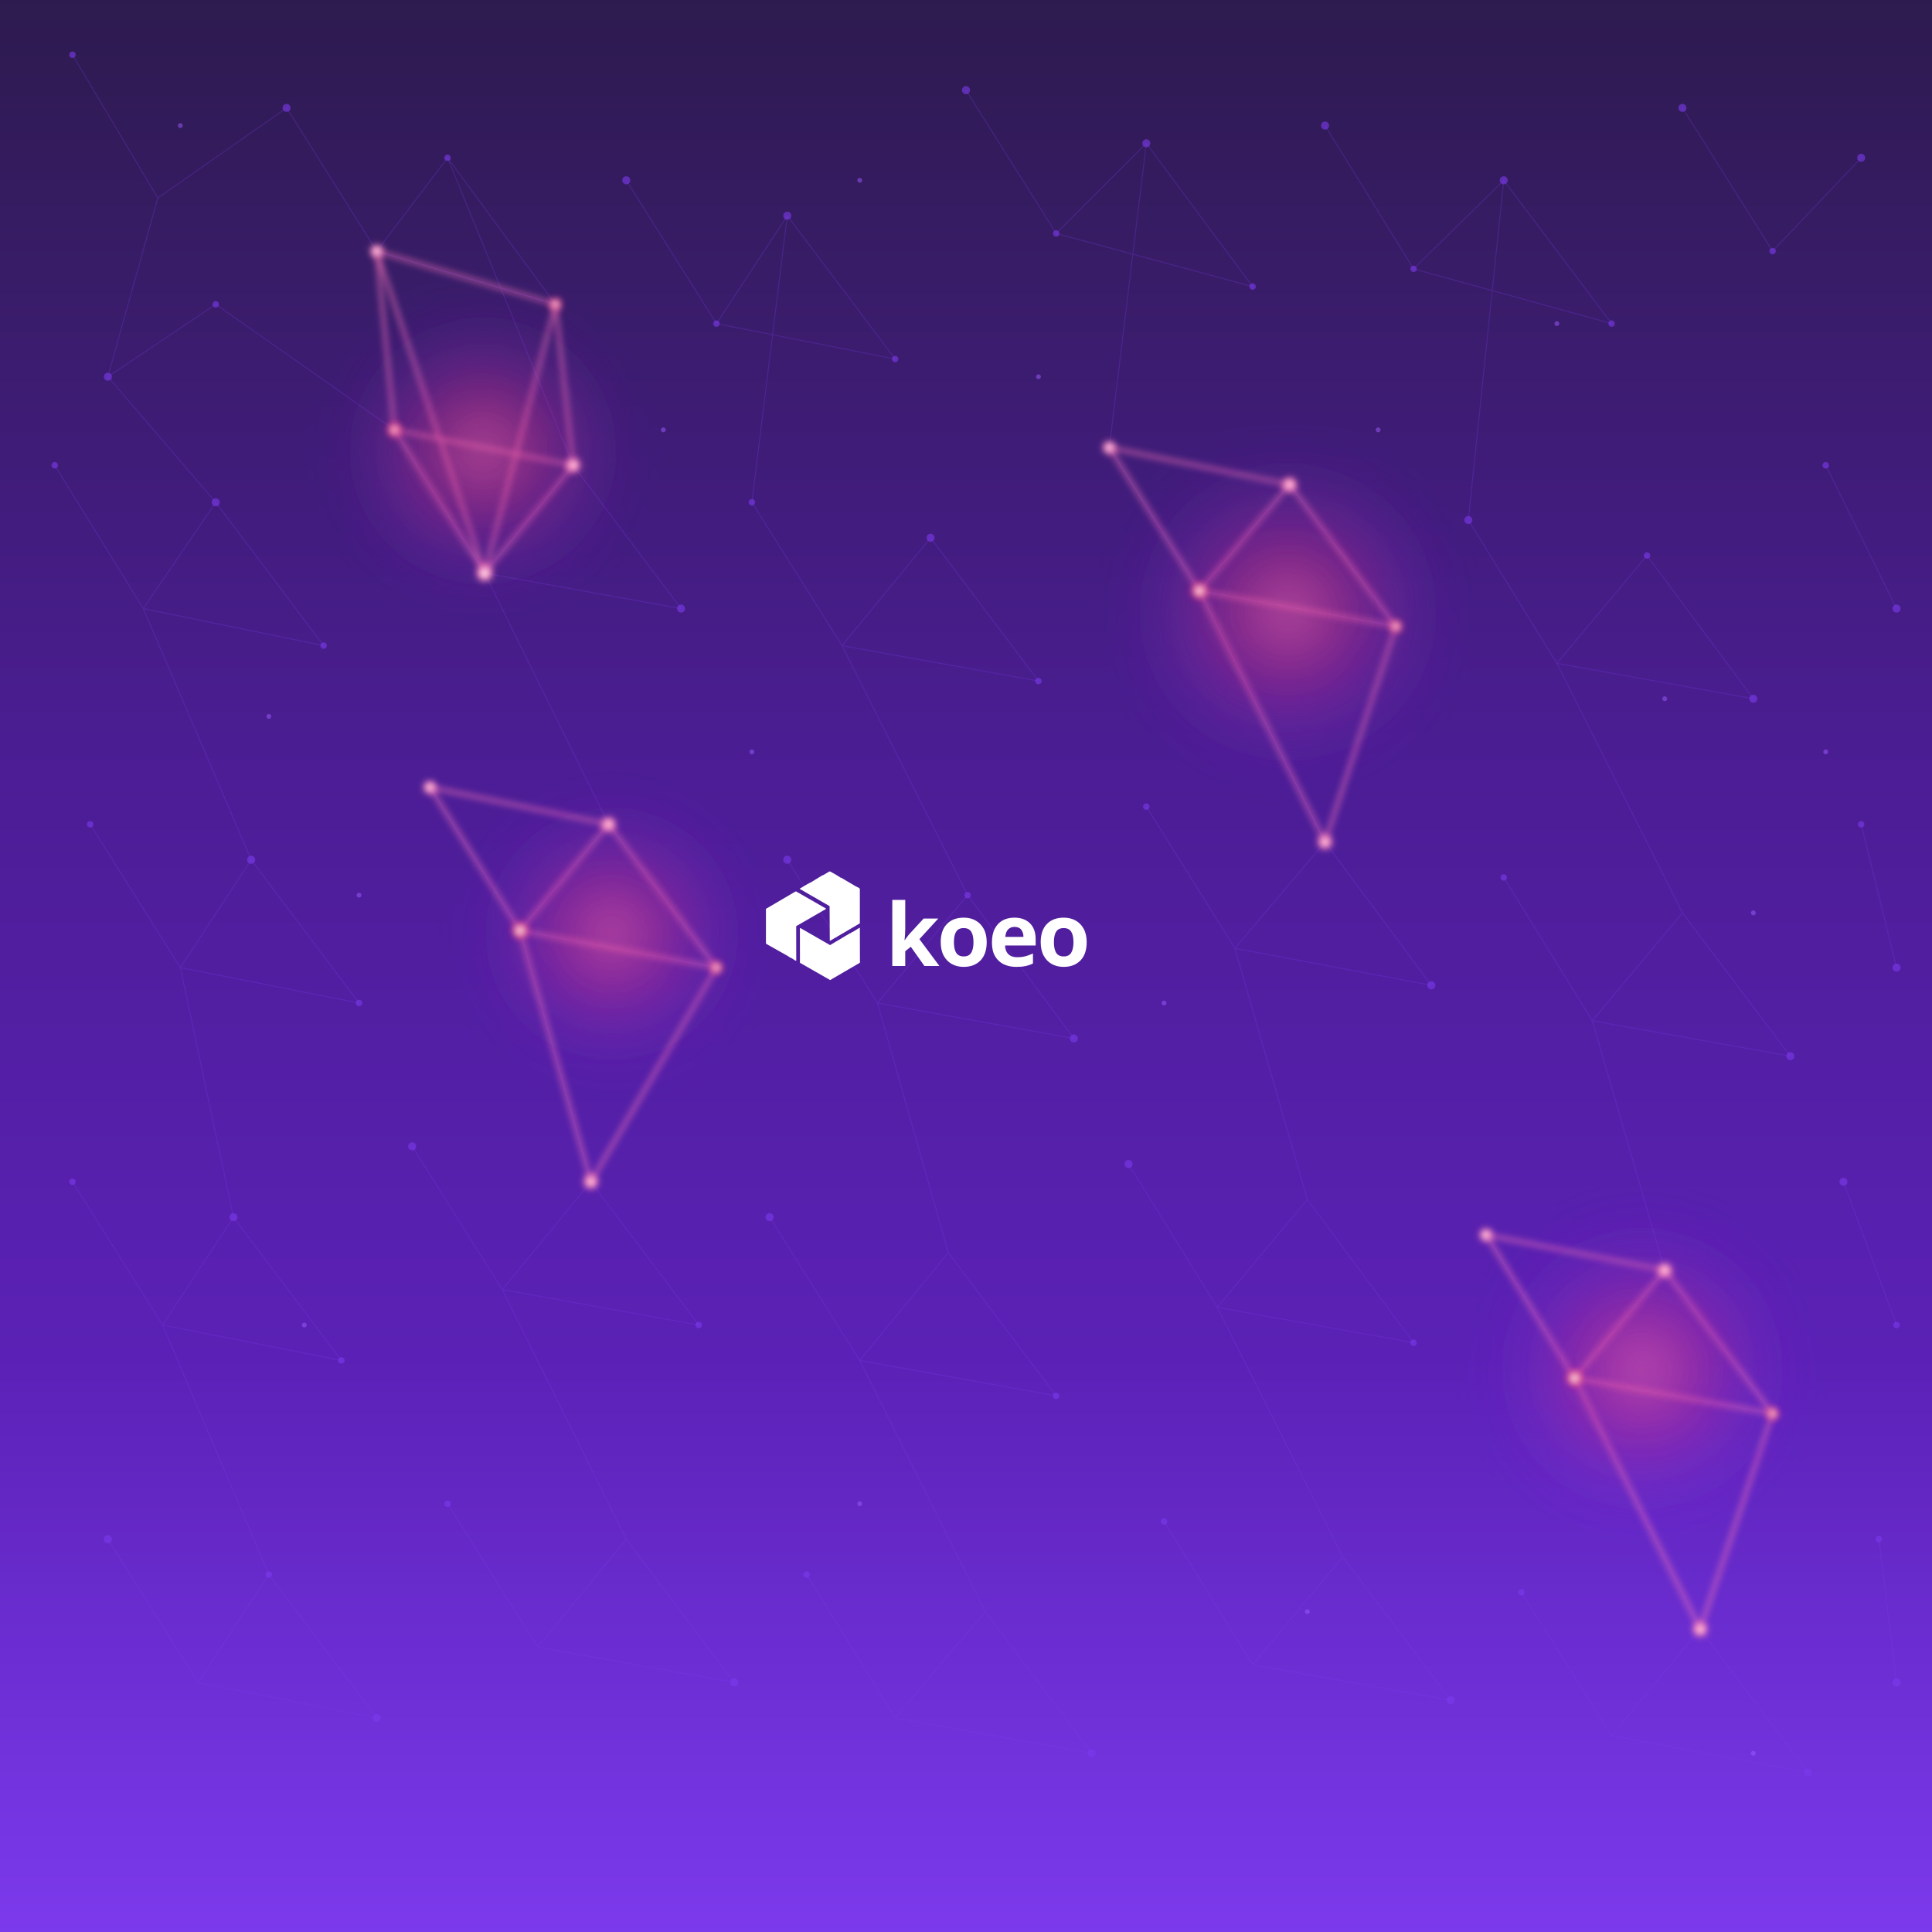
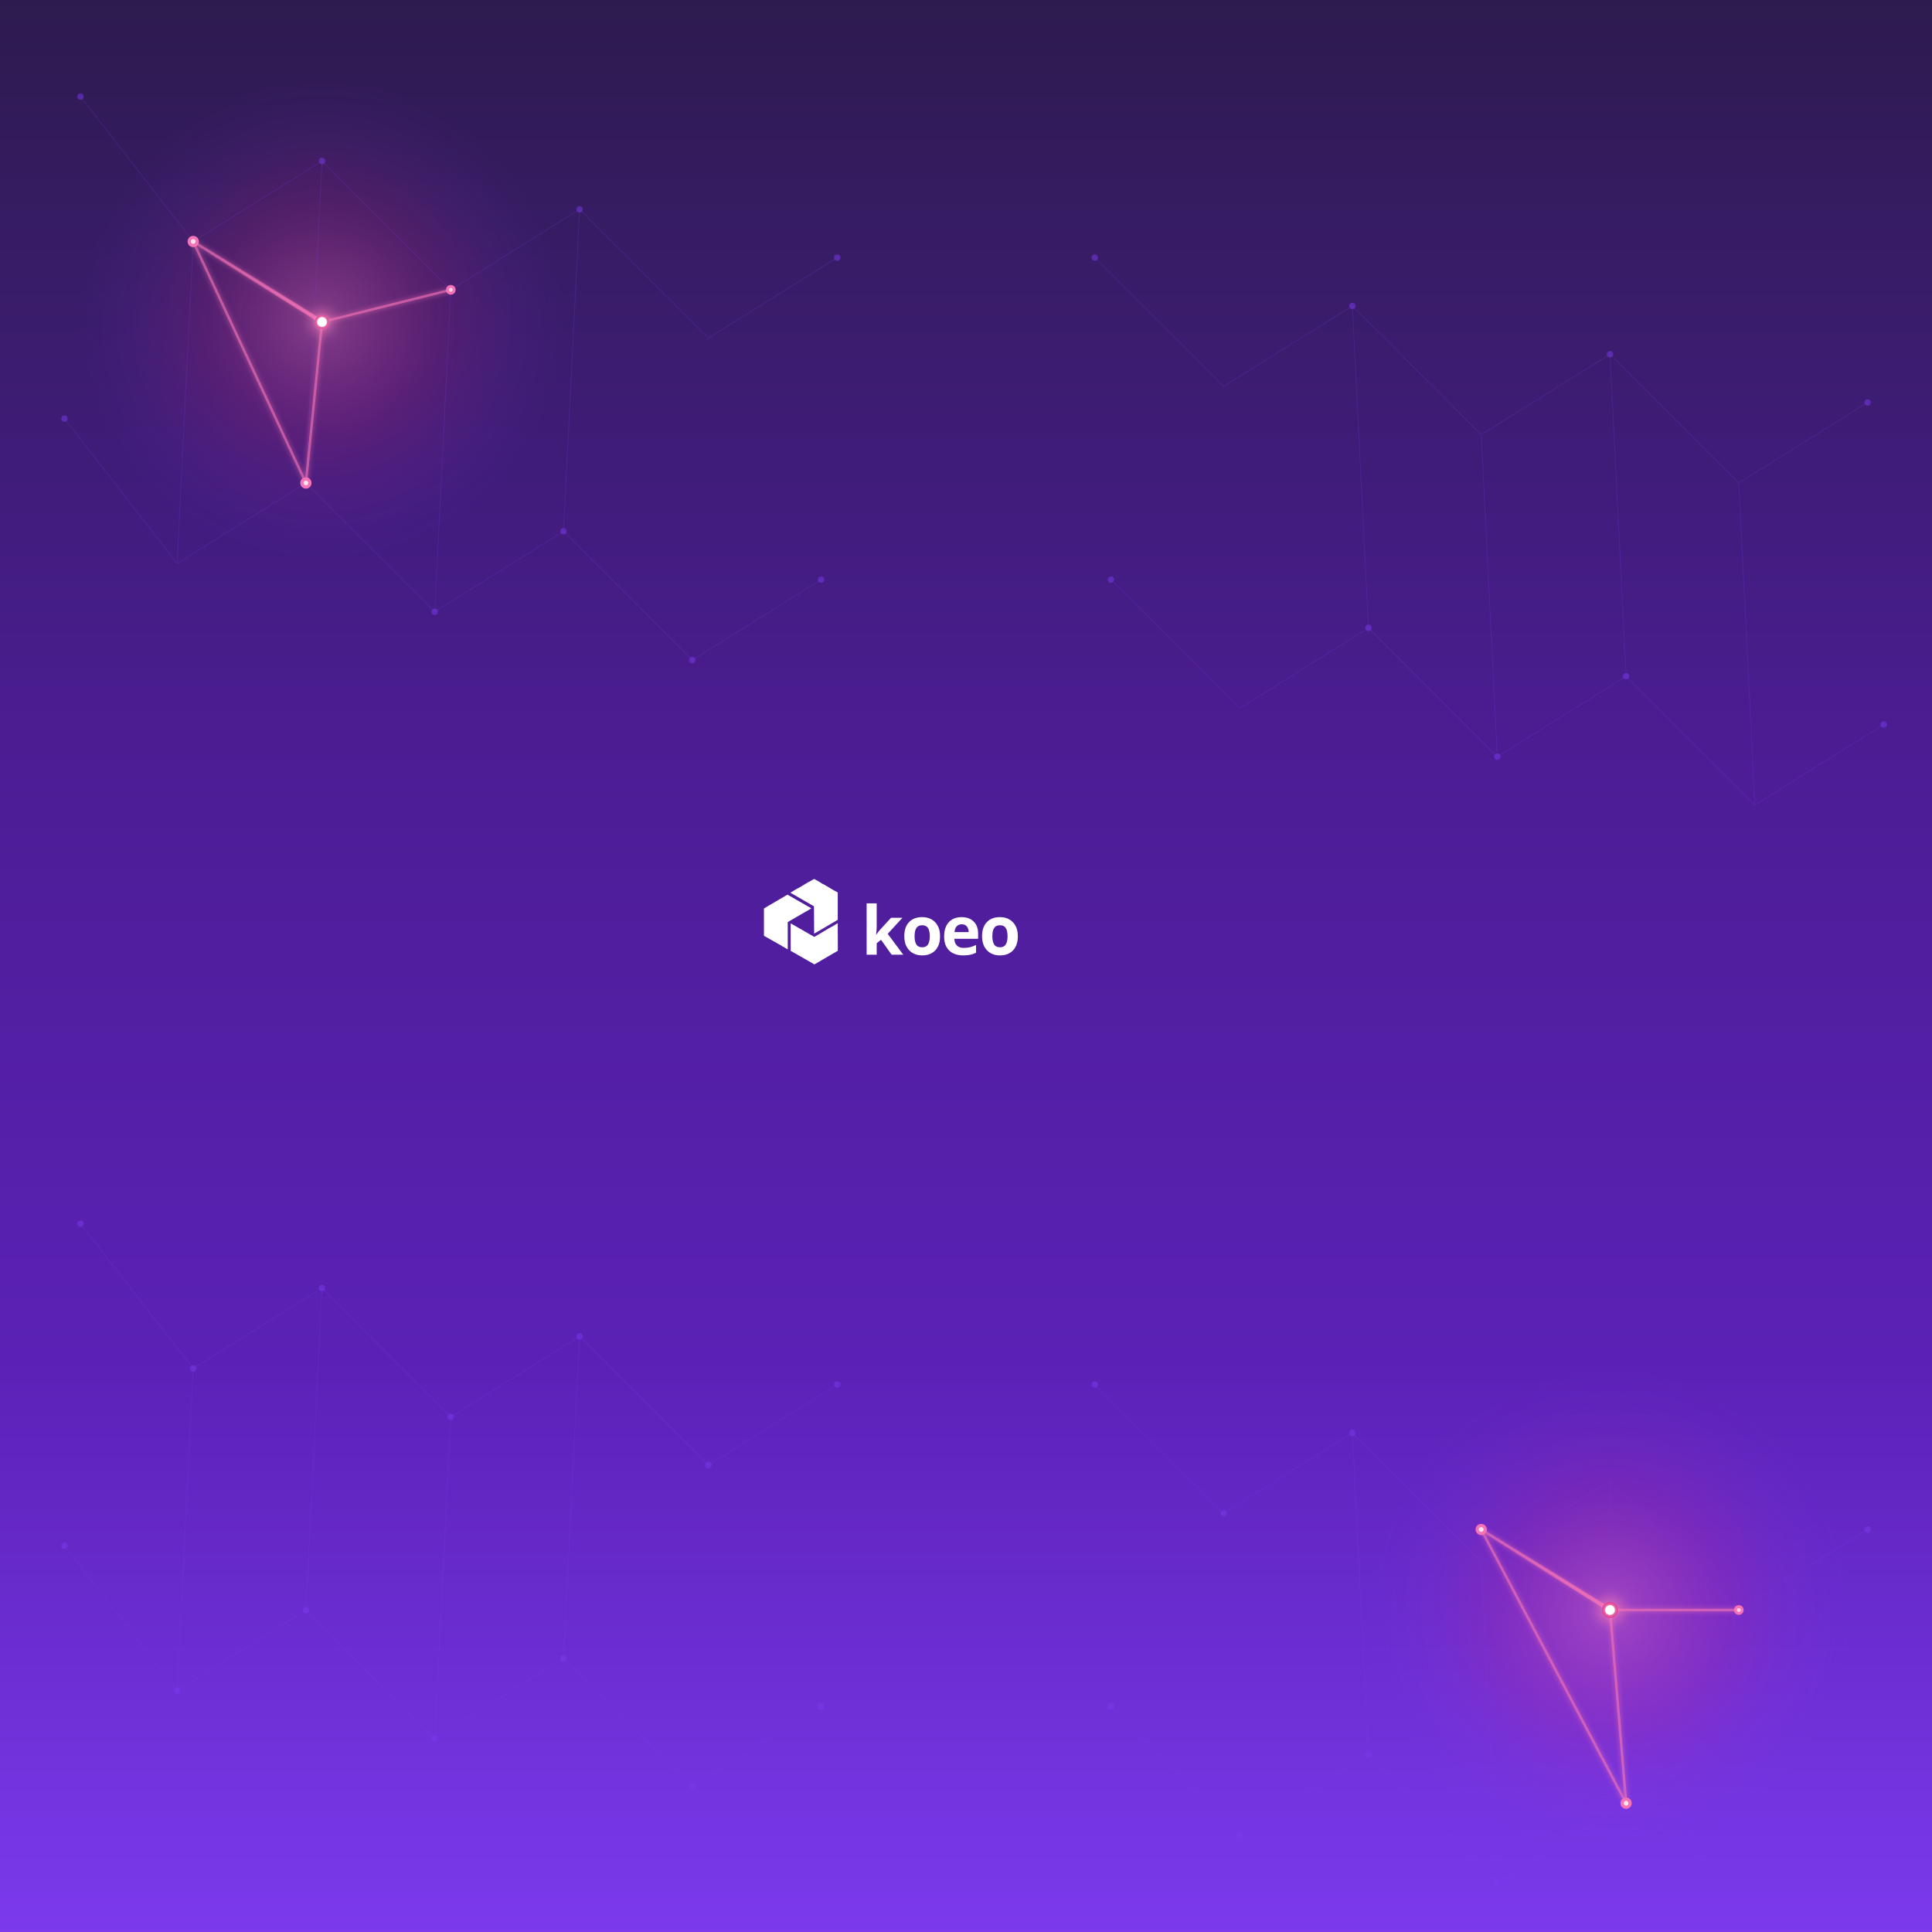
<svg xmlns="http://www.w3.org/2000/svg" width="1200" height="1200" viewBox="0 0 1200 1200" fill="none">
  <defs>
    <linearGradient id="bg" x1="0%" y1="0%" x2="0%" y2="100%">
      <stop offset="0%" stop-color="#2D1B4E" />
      <stop offset="40%" stop-color="#4C1D95" />
      <stop offset="70%" stop-color="#5B21B6" />
      <stop offset="100%" stop-color="#7C3AED" />
    </linearGradient>
    <filter id="glow" x="-50%" y="-50%" width="200%" height="200%">
-       <feGaussianBlur stdDeviation="2" />
+       <feGaussianBlur stdDeviation="1.5" result="blur" />
+       <feMerge>
+         <feMergeNode in="blur" />
+         <feMergeNode in="SourceGraphic" />
+       </feMerge>
    </filter>
-     <filter id="glowBig" x="-100%" y="-100%" width="300%" height="300%">
-       <feGaussianBlur stdDeviation="15" />
+     <filter id="nodeGlow" x="-100%" y="-100%" width="300%" height="300%">
+       <feGaussianBlur stdDeviation="3" />
    </filter>
-     <radialGradient id="hotspot">
-       <stop offset="0%" stop-color="#F472B6" stop-opacity="0.7" />
-       <stop offset="35%" stop-color="#E02F87" stop-opacity="0.4" />
+     <radialGradient id="hs1" cx="200" cy="200" r="150" gradientUnits="userSpaceOnUse">
+       <stop offset="0%" stop-color="#F472B6" stop-opacity="0.4" />
+       <stop offset="50%" stop-color="#E02F87" stop-opacity="0.15" />
      <stop offset="100%" stop-color="#7C3AED" stop-opacity="0" />
    </radialGradient>
+     <radialGradient id="hs2" cx="1000" cy="1000" r="150" gradientUnits="userSpaceOnUse">
+       <stop offset="0%" stop-color="#F472B6" stop-opacity="0.4" />
+       <stop offset="50%" stop-color="#E02F87" stop-opacity="0.15" />
+       <stop offset="100%" stop-color="#7C3AED" stop-opacity="0" />
+     </radialGradient>
+     <linearGradient id="t1" x1="120" y1="150" x2="200" y2="200" gradientUnits="userSpaceOnUse">
+       <stop offset="0%" stop-color="#F472B6" stop-opacity="0" />
+       <stop offset="100%" stop-color="#F472B6" stop-opacity="0.8" />
+     </linearGradient>
+     <linearGradient id="t2" x1="920" y1="950" x2="1000" y2="1000" gradientUnits="userSpaceOnUse">
+       <stop offset="0%" stop-color="#F472B6" stop-opacity="0" />
+       <stop offset="100%" stop-color="#F472B6" stop-opacity="0.8" />
+     </linearGradient>
  </defs>
  <rect width="1200" height="1200" fill="url(#bg)" />
-   <g stroke="#7C3AED" stroke-width="0.6" opacity="0.25">
-     <line x1="45" y1="34" x2="98" y2="123" />
-     <line x1="98" y1="123" x2="67" y2="234" />
-     <line x1="67" y1="234" x2="134" y2="189" />
-     <line x1="178" y1="67" x2="234" y2="156" />
-     <line x1="234" y1="156" x2="278" y2="98" />
-     <line x1="278" y1="98" x2="345" y2="189" />
-     <line x1="389" y1="112" x2="445" y2="201" />
-     <line x1="445" y1="201" x2="489" y2="134" />
-     <line x1="489" y1="134" x2="556" y2="223" />
-     <line x1="600" y1="56" x2="656" y2="145" />
-     <line x1="656" y1="145" x2="712" y2="89" />
-     <line x1="712" y1="89" x2="778" y2="178" />
-     <line x1="823" y1="78" x2="878" y2="167" />
-     <line x1="878" y1="167" x2="934" y2="112" />
-     <line x1="934" y1="112" x2="1001" y2="201" />
-     <line x1="1045" y1="67" x2="1101" y2="156" />
-     <line x1="1101" y1="156" x2="1156" y2="98" />
-     <line x1="34" y1="289" x2="89" y2="378" />
-     <line x1="89" y1="378" x2="134" y2="312" />
-     <line x1="134" y1="312" x2="201" y2="401" />
-     <line x1="245" y1="267" x2="301" y2="356" />
-     <line x1="301" y1="356" x2="356" y2="289" />
-     <line x1="356" y1="289" x2="423" y2="378" />
-     <line x1="467" y1="312" x2="523" y2="401" />
-     <line x1="523" y1="401" x2="578" y2="334" />
-     <line x1="578" y1="334" x2="645" y2="423" />
-     <line x1="689" y1="278" x2="745" y2="367" />
-     <line x1="745" y1="367" x2="801" y2="301" />
-     <line x1="801" y1="301" x2="867" y2="389" />
-     <line x1="912" y1="323" x2="967" y2="412" />
-     <line x1="967" y1="412" x2="1023" y2="345" />
-     <line x1="1023" y1="345" x2="1089" y2="434" />
-     <line x1="1134" y1="289" x2="1178" y2="378" />
-     <line x1="56" y1="512" x2="112" y2="601" />
-     <line x1="112" y1="601" x2="156" y2="534" />
-     <line x1="156" y1="534" x2="223" y2="623" />
-     <line x1="267" y1="489" x2="323" y2="578" />
-     <line x1="323" y1="578" x2="378" y2="512" />
-     <line x1="378" y1="512" x2="445" y2="601" />
-     <line x1="489" y1="534" x2="545" y2="623" />
-     <line x1="545" y1="623" x2="601" y2="556" />
-     <line x1="601" y1="556" x2="667" y2="645" />
-     <line x1="712" y1="501" x2="767" y2="589" />
-     <line x1="767" y1="589" x2="823" y2="523" />
-     <line x1="823" y1="523" x2="889" y2="612" />
-     <line x1="934" y1="545" x2="989" y2="634" />
-     <line x1="989" y1="634" x2="1045" y2="567" />
-     <line x1="1045" y1="567" x2="1112" y2="656" />
-     <line x1="1156" y1="512" x2="1178" y2="601" />
-     <line x1="45" y1="734" x2="101" y2="823" />
-     <line x1="101" y1="823" x2="145" y2="756" />
-     <line x1="145" y1="756" x2="212" y2="845" />
-     <line x1="256" y1="712" x2="312" y2="801" />
-     <line x1="312" y1="801" x2="367" y2="734" />
-     <line x1="367" y1="734" x2="434" y2="823" />
-     <line x1="478" y1="756" x2="534" y2="845" />
-     <line x1="534" y1="845" x2="589" y2="778" />
-     <line x1="589" y1="778" x2="656" y2="867" />
-     <line x1="701" y1="723" x2="756" y2="812" />
-     <line x1="756" y1="812" x2="812" y2="745" />
-     <line x1="812" y1="745" x2="878" y2="834" />
-     <line x1="923" y1="767" x2="978" y2="856" />
-     <line x1="978" y1="856" x2="1034" y2="789" />
-     <line x1="1034" y1="789" x2="1101" y2="878" />
-     <line x1="1145" y1="734" x2="1178" y2="823" />
-     <line x1="67" y1="956" x2="123" y2="1045" />
-     <line x1="123" y1="1045" x2="167" y2="978" />
-     <line x1="167" y1="978" x2="234" y2="1067" />
-     <line x1="278" y1="934" x2="334" y2="1023" />
-     <line x1="334" y1="1023" x2="389" y2="956" />
-     <line x1="389" y1="956" x2="456" y2="1045" />
-     <line x1="501" y1="978" x2="556" y2="1067" />
-     <line x1="556" y1="1067" x2="612" y2="1001" />
-     <line x1="612" y1="1001" x2="678" y2="1089" />
-     <line x1="723" y1="945" x2="778" y2="1034" />
-     <line x1="778" y1="1034" x2="834" y2="967" />
-     <line x1="834" y1="967" x2="901" y2="1056" />
-     <line x1="945" y1="989" x2="1001" y2="1078" />
-     <line x1="1001" y1="1078" x2="1056" y2="1012" />
-     <line x1="1056" y1="1012" x2="1123" y2="1101" />
-     <line x1="1167" y1="956" x2="1178" y2="1045" />
-     <line x1="98" y1="123" x2="178" y2="67" />
-     <line x1="234" y1="156" x2="345" y2="189" />
-     <line x1="445" y1="201" x2="556" y2="223" />
-     <line x1="656" y1="145" x2="778" y2="178" />
-     <line x1="878" y1="167" x2="1001" y2="201" />
-     <line x1="89" y1="378" x2="201" y2="401" />
-     <line x1="301" y1="356" x2="423" y2="378" />
-     <line x1="523" y1="401" x2="645" y2="423" />
-     <line x1="745" y1="367" x2="867" y2="389" />
-     <line x1="967" y1="412" x2="1089" y2="434" />
-     <line x1="112" y1="601" x2="223" y2="623" />
-     <line x1="323" y1="578" x2="445" y2="601" />
-     <line x1="545" y1="623" x2="667" y2="645" />
-     <line x1="767" y1="589" x2="889" y2="612" />
-     <line x1="989" y1="634" x2="1112" y2="656" />
-     <line x1="101" y1="823" x2="212" y2="845" />
-     <line x1="312" y1="801" x2="434" y2="823" />
-     <line x1="534" y1="845" x2="656" y2="867" />
-     <line x1="756" y1="812" x2="878" y2="834" />
-     <line x1="978" y1="856" x2="1101" y2="878" />
-     <line x1="123" y1="1045" x2="234" y2="1067" />
-     <line x1="334" y1="1023" x2="456" y2="1045" />
-     <line x1="556" y1="1067" x2="678" y2="1089" />
-     <line x1="778" y1="1034" x2="901" y2="1056" />
-     <line x1="1001" y1="1078" x2="1123" y2="1101" />
-     <line x1="67" y1="234" x2="134" y2="312" />
-     <line x1="134" y1="189" x2="245" y2="267" />
-     <line x1="278" y1="98" x2="356" y2="289" />
-     <line x1="489" y1="134" x2="467" y2="312" />
-     <line x1="712" y1="89" x2="689" y2="278" />
-     <line x1="934" y1="112" x2="912" y2="323" />
-     <line x1="89" y1="378" x2="156" y2="534" />
-     <line x1="301" y1="356" x2="378" y2="512" />
-     <line x1="523" y1="401" x2="601" y2="556" />
-     <line x1="745" y1="367" x2="823" y2="523" />
-     <line x1="967" y1="412" x2="1045" y2="567" />
-     <line x1="112" y1="601" x2="145" y2="756" />
-     <line x1="323" y1="578" x2="367" y2="734" />
-     <line x1="545" y1="623" x2="589" y2="778" />
-     <line x1="767" y1="589" x2="812" y2="745" />
-     <line x1="989" y1="634" x2="1034" y2="789" />
-     <line x1="101" y1="823" x2="167" y2="978" />
-     <line x1="312" y1="801" x2="389" y2="956" />
-     <line x1="534" y1="845" x2="612" y2="1001" />
-     <line x1="756" y1="812" x2="834" y2="967" />
-     <line x1="978" y1="856" x2="1056" y2="1012" />
+   <circle cx="200" cy="200" r="150" fill="url(#hs1)" />
+   <circle cx="1000" cy="1000" r="150" fill="url(#hs2)" />
+   <g stroke="#7C3AED" stroke-width="0.5" opacity="0.2">
+     <line x1="50" y1="60" x2="120" y2="150" />
+     <line x1="120" y1="150" x2="200" y2="100" />
+     <line x1="200" y1="100" x2="280" y2="180" />
+     <line x1="280" y1="180" x2="360" y2="130" />
+     <line x1="360" y1="130" x2="440" y2="210" />
+     <line x1="440" y1="210" x2="520" y2="160" />
+     <line x1="680" y1="160" x2="760" y2="240" />
+     <line x1="760" y1="240" x2="840" y2="190" />
+     <line x1="840" y1="190" x2="920" y2="270" />
+     <line x1="920" y1="270" x2="1000" y2="220" />
+     <line x1="1000" y1="220" x2="1080" y2="300" />
+     <line x1="1080" y1="300" x2="1160" y2="250" />
+     <line x1="40" y1="260" x2="110" y2="350" />
+     <line x1="110" y1="350" x2="190" y2="300" />
+     <line x1="190" y1="300" x2="270" y2="380" />
+     <line x1="270" y1="380" x2="350" y2="330" />
+     <line x1="350" y1="330" x2="430" y2="410" />
+     <line x1="430" y1="410" x2="510" y2="360" />
+     <line x1="690" y1="360" x2="770" y2="440" />
+     <line x1="770" y1="440" x2="850" y2="390" />
+     <line x1="850" y1="390" x2="930" y2="470" />
+     <line x1="930" y1="470" x2="1010" y2="420" />
+     <line x1="1010" y1="420" x2="1090" y2="500" />
+     <line x1="1090" y1="500" x2="1170" y2="450" />
+     <line x1="50" y1="760" x2="120" y2="850" />
+     <line x1="120" y1="850" x2="200" y2="800" />
+     <line x1="200" y1="800" x2="280" y2="880" />
+     <line x1="280" y1="880" x2="360" y2="830" />
+     <line x1="360" y1="830" x2="440" y2="910" />
+     <line x1="440" y1="910" x2="520" y2="860" />
+     <line x1="680" y1="860" x2="760" y2="940" />
+     <line x1="760" y1="940" x2="840" y2="890" />
+     <line x1="840" y1="890" x2="920" y2="970" />
+     <line x1="920" y1="970" x2="1000" y2="920" />
+     <line x1="1000" y1="920" x2="1080" y2="1000" />
+     <line x1="1080" y1="1000" x2="1160" y2="950" />
+     <line x1="40" y1="960" x2="110" y2="1050" />
+     <line x1="110" y1="1050" x2="190" y2="1000" />
+     <line x1="190" y1="1000" x2="270" y2="1080" />
+     <line x1="270" y1="1080" x2="350" y2="1030" />
+     <line x1="350" y1="1030" x2="430" y2="1110" />
+     <line x1="430" y1="1110" x2="510" y2="1060" />
+     <line x1="690" y1="1060" x2="770" y2="1140" />
+     <line x1="770" y1="1140" x2="850" y2="1090" />
+     <line x1="850" y1="1090" x2="930" y2="1170" />
+     <line x1="930" y1="1170" x2="1010" y2="1120" />
+     <line x1="1010" y1="1120" x2="1090" y2="1180" />
+     <line x1="120" y1="150" x2="110" y2="350" />
+     <line x1="200" y1="100" x2="190" y2="300" />
+     <line x1="280" y1="180" x2="270" y2="380" />
+     <line x1="360" y1="130" x2="350" y2="330" />
+     <line x1="840" y1="190" x2="850" y2="390" />
+     <line x1="920" y1="270" x2="930" y2="470" />
+     <line x1="1000" y1="220" x2="1010" y2="420" />
+     <line x1="1080" y1="300" x2="1090" y2="500" />
+     <line x1="120" y1="850" x2="110" y2="1050" />
+     <line x1="200" y1="800" x2="190" y2="1000" />
+     <line x1="280" y1="880" x2="270" y2="1080" />
+     <line x1="360" y1="830" x2="350" y2="1030" />
+     <line x1="840" y1="890" x2="850" y2="1090" />
+     <line x1="920" y1="970" x2="930" y2="1170" />
+     <line x1="1000" y1="920" x2="1010" y2="1120" />
  </g>
-   <g stroke="#F472B6" stroke-width="1.8" opacity="0.85" filter="url(#glow)">
-     <line x1="234" y1="156" x2="301" y2="356" />
-     <line x1="301" y1="356" x2="245" y2="267" />
-     <line x1="245" y1="267" x2="234" y2="156" />
-     <line x1="234" y1="156" x2="345" y2="189" />
-     <line x1="345" y1="189" x2="301" y2="356" />
-     <line x1="301" y1="356" x2="356" y2="289" />
-     <line x1="356" y1="289" x2="345" y2="189" />
-     <line x1="245" y1="267" x2="356" y2="289" />
-     <line x1="745" y1="367" x2="801" y2="301" />
-     <line x1="801" y1="301" x2="867" y2="389" />
-     <line x1="867" y1="389" x2="745" y2="367" />
-     <line x1="689" y1="278" x2="745" y2="367" />
-     <line x1="689" y1="278" x2="801" y2="301" />
-     <line x1="867" y1="389" x2="823" y2="523" />
-     <line x1="823" y1="523" x2="745" y2="367" />
-     <line x1="323" y1="578" x2="378" y2="512" />
-     <line x1="378" y1="512" x2="445" y2="601" />
-     <line x1="445" y1="601" x2="323" y2="578" />
-     <line x1="267" y1="489" x2="323" y2="578" />
-     <line x1="267" y1="489" x2="378" y2="512" />
-     <line x1="445" y1="601" x2="367" y2="734" />
-     <line x1="367" y1="734" x2="323" y2="578" />
-     <line x1="978" y1="856" x2="1034" y2="789" />
-     <line x1="1034" y1="789" x2="1101" y2="878" />
-     <line x1="1101" y1="878" x2="978" y2="856" />
-     <line x1="923" y1="767" x2="978" y2="856" />
-     <line x1="923" y1="767" x2="1034" y2="789" />
-     <line x1="1101" y1="878" x2="1056" y2="1012" />
-     <line x1="1056" y1="1012" x2="978" y2="856" />
+   <g stroke="#F472B6" stroke-width="1.5" opacity="0.7" filter="url(#glow)">
+     <line x1="120" y1="150" x2="200" y2="200" />
+     <line x1="200" y1="200" x2="280" y2="180" />
+     <line x1="120" y1="150" x2="190" y2="300" />
+     <line x1="200" y1="200" x2="190" y2="300" />
+     <line x1="920" y1="950" x2="1000" y2="1000" />
+     <line x1="1000" y1="1000" x2="1080" y2="1000" />
+     <line x1="920" y1="950" x2="1010" y2="1120" />
+     <line x1="1000" y1="1000" x2="1010" y2="1120" />
  </g>
-   <g fill="#7C3AED" opacity="0.6">
-     <circle cx="45" cy="34" r="2" />
-     <circle cx="67" cy="234" r="2.5" />
-     <circle cx="134" cy="189" r="2" />
-     <circle cx="178" cy="67" r="2.5" />
-     <circle cx="278" cy="98" r="2" />
-     <circle cx="389" cy="112" r="2.5" />
-     <circle cx="445" cy="201" r="2" />
-     <circle cx="489" cy="134" r="2.5" />
-     <circle cx="556" cy="223" r="2" />
-     <circle cx="600" cy="56" r="2.5" />
-     <circle cx="656" cy="145" r="2" />
-     <circle cx="712" cy="89" r="2.5" />
-     <circle cx="778" cy="178" r="2" />
-     <circle cx="823" cy="78" r="2.5" />
-     <circle cx="878" cy="167" r="2" />
-     <circle cx="934" cy="112" r="2.5" />
-     <circle cx="1001" cy="201" r="2" />
-     <circle cx="1045" cy="67" r="2.5" />
-     <circle cx="1101" cy="156" r="2" />
-     <circle cx="1156" cy="98" r="2.5" />
-     <circle cx="34" cy="289" r="2" />
-     <circle cx="134" cy="312" r="2.5" />
-     <circle cx="201" cy="401" r="2" />
-     <circle cx="423" cy="378" r="2.5" />
-     <circle cx="467" cy="312" r="2" />
-     <circle cx="578" cy="334" r="2.5" />
-     <circle cx="645" cy="423" r="2" />
-     <circle cx="912" cy="323" r="2.5" />
-     <circle cx="1023" cy="345" r="2" />
-     <circle cx="1089" cy="434" r="2.5" />
-     <circle cx="1134" cy="289" r="2" />
-     <circle cx="1178" cy="378" r="2.5" />
-     <circle cx="56" cy="512" r="2" />
-     <circle cx="156" cy="534" r="2.5" />
-     <circle cx="223" cy="623" r="2" />
-     <circle cx="489" cy="534" r="2.5" />
-     <circle cx="601" cy="556" r="2" />
-     <circle cx="667" cy="645" r="2.5" />
-     <circle cx="712" cy="501" r="2" />
-     <circle cx="889" cy="612" r="2.5" />
-     <circle cx="934" cy="545" r="2" />
-     <circle cx="1112" cy="656" r="2.5" />
-     <circle cx="1156" cy="512" r="2" />
-     <circle cx="1178" cy="601" r="2.5" />
-     <circle cx="45" cy="734" r="2" />
-     <circle cx="145" cy="756" r="2.5" />
-     <circle cx="212" cy="845" r="2" />
-     <circle cx="256" cy="712" r="2.5" />
-     <circle cx="434" cy="823" r="2" />
-     <circle cx="478" cy="756" r="2.5" />
-     <circle cx="656" cy="867" r="2" />
-     <circle cx="701" cy="723" r="2.5" />
-     <circle cx="878" cy="834" r="2" />
-     <circle cx="1145" cy="734" r="2.5" />
-     <circle cx="1178" cy="823" r="2" />
-     <circle cx="67" cy="956" r="2.5" />
-     <circle cx="167" cy="978" r="2" />
-     <circle cx="234" cy="1067" r="2.5" />
-     <circle cx="278" cy="934" r="2" />
-     <circle cx="456" cy="1045" r="2.5" />
-     <circle cx="501" cy="978" r="2" />
-     <circle cx="678" cy="1089" r="2.5" />
-     <circle cx="723" cy="945" r="2" />
-     <circle cx="901" cy="1056" r="2.5" />
-     <circle cx="945" cy="989" r="2" />
-     <circle cx="1123" cy="1101" r="2.5" />
-     <circle cx="1167" cy="956" r="2" />
-     <circle cx="1178" cy="1045" r="2.5" />
+   <line x1="120" y1="150" x2="200" y2="200" stroke="url(#t1)" stroke-width="2.5" stroke-linecap="round" />
+   <line x1="920" y1="950" x2="1000" y2="1000" stroke="url(#t2)" stroke-width="2.5" stroke-linecap="round" />
+   <g fill="#7C3AED" opacity="0.5">
+     <circle cx="50" cy="60" r="2" />
+     <circle cx="200" cy="100" r="2" />
+     <circle cx="360" cy="130" r="2" />
+     <circle cx="520" cy="160" r="2" />
+     <circle cx="680" cy="160" r="2" />
+     <circle cx="840" cy="190" r="2" />
+     <circle cx="1000" cy="220" r="2" />
+     <circle cx="1160" cy="250" r="2" />
+     <circle cx="40" cy="260" r="2" />
+     <circle cx="270" cy="380" r="2" />
+     <circle cx="350" cy="330" r="2" />
+     <circle cx="430" cy="410" r="2" />
+     <circle cx="510" cy="360" r="2" />
+     <circle cx="690" cy="360" r="2" />
+     <circle cx="850" cy="390" r="2" />
+     <circle cx="930" cy="470" r="2" />
+     <circle cx="1010" cy="420" r="2" />
+     <circle cx="1170" cy="450" r="2" />
+     <circle cx="50" cy="760" r="2" />
+     <circle cx="120" cy="850" r="2" />
+     <circle cx="200" cy="800" r="2" />
+     <circle cx="280" cy="880" r="2" />
+     <circle cx="360" cy="830" r="2" />
+     <circle cx="440" cy="910" r="2" />
+     <circle cx="520" cy="860" r="2" />
+     <circle cx="680" cy="860" r="2" />
+     <circle cx="760" cy="940" r="2" />
+     <circle cx="840" cy="890" r="2" />
+     <circle cx="1160" cy="950" r="2" />
+     <circle cx="40" cy="960" r="2" />
+     <circle cx="110" cy="1050" r="2" />
+     <circle cx="190" cy="1000" r="2" />
+     <circle cx="270" cy="1080" r="2" />
+     <circle cx="350" cy="1030" r="2" />
+     <circle cx="430" cy="1110" r="2" />
+     <circle cx="510" cy="1060" r="2" />
+     <circle cx="690" cy="1060" r="2" />
+     <circle cx="770" cy="1140" r="2" />
+     <circle cx="850" cy="1090" r="2" />
+     <circle cx="930" cy="1170" r="2" />
+     <circle cx="1090" cy="1180" r="2" />
  </g>
-   <g filter="url(#glowBig)">
-     <circle cx="300" cy="280" r="90" fill="url(#hotspot)" />
-     <circle cx="800" cy="380" r="100" fill="url(#hotspot)" />
-     <circle cx="380" cy="580" r="85" fill="url(#hotspot)" />
-     <circle cx="1020" cy="850" r="95" fill="url(#hotspot)" />
+   <g filter="url(#nodeGlow)">
+     <circle cx="200" cy="200" r="8" fill="#F472B6" opacity="0.5" />
+     <circle cx="1000" cy="1000" r="9" fill="#F472B6" opacity="0.5" />
+   </g>
+   <g>
+     <circle cx="120" cy="150" r="3.5" fill="#F472B6" />
+     <circle cx="120" cy="150" r="1.5" fill="white" opacity="0.8" />
+     <circle cx="200" cy="200" r="4.5" fill="#E02F87" />
+     <circle cx="200" cy="200" r="2" fill="white" opacity="0.9" />
+     <circle cx="280" cy="180" r="3" fill="#F472B6" />
+     <circle cx="280" cy="180" r="1.2" fill="white" opacity="0.7" />
+     <circle cx="190" cy="300" r="3.5" fill="#F472B6" />
+     <circle cx="190" cy="300" r="1.5" fill="white" opacity="0.8" />
+     <circle cx="920" cy="950" r="3.5" fill="#F472B6" />
+     <circle cx="920" cy="950" r="1.5" fill="white" opacity="0.8" />
+     <circle cx="1000" cy="1000" r="5" fill="#E02F87" />
+     <circle cx="1000" cy="1000" r="2.2" fill="white" opacity="0.9" />
+     <circle cx="1080" cy="1000" r="3" fill="#F472B6" />
+     <circle cx="1080" cy="1000" r="1.2" fill="white" opacity="0.7" />
+     <circle cx="1010" cy="1120" r="3.5" fill="#F472B6" />
+     <circle cx="1010" cy="1120" r="1.5" fill="white" opacity="0.8" />
  </g>
  <g filter="url(#glow)">
-     <circle cx="234" cy="156" r="4" fill="#F472B6" />
-     <circle cx="234" cy="156" r="2" fill="white" opacity="0.7" />
-     <circle cx="245" cy="267" r="4.5" fill="#E02F87" />
-     <circle cx="245" cy="267" r="2" fill="white" opacity="0.7" />
-     <circle cx="301" cy="356" r="5" fill="#F472B6" />
-     <circle cx="301" cy="356" r="2.5" fill="white" opacity="0.8" />
-     <circle cx="345" cy="189" r="4" fill="#E02F87" />
-     <circle cx="345" cy="189" r="2" fill="white" opacity="0.7" />
-     <circle cx="356" cy="289" r="4.5" fill="#F472B6" />
-     <circle cx="356" cy="289" r="2" fill="white" opacity="0.7" />
-     <circle cx="689" cy="278" r="4" fill="#F472B6" />
-     <circle cx="689" cy="278" r="2" fill="white" opacity="0.7" />
-     <circle cx="745" cy="367" r="5" fill="#E02F87" />
-     <circle cx="745" cy="367" r="2.5" fill="white" opacity="0.8" />
-     <circle cx="801" cy="301" r="4.5" fill="#F472B6" />
-     <circle cx="801" cy="301" r="2" fill="white" opacity="0.7" />
-     <circle cx="867" cy="389" r="4" fill="#E02F87" />
-     <circle cx="867" cy="389" r="2" fill="white" opacity="0.7" />
-     <circle cx="823" cy="523" r="4.5" fill="#F472B6" />
-     <circle cx="823" cy="523" r="2" fill="white" opacity="0.7" />
-     <circle cx="267" cy="489" r="4" fill="#F472B6" />
-     <circle cx="267" cy="489" r="2" fill="white" opacity="0.7" />
-     <circle cx="323" cy="578" r="5" fill="#E02F87" />
-     <circle cx="323" cy="578" r="2.5" fill="white" opacity="0.8" />
-     <circle cx="378" cy="512" r="4.5" fill="#F472B6" />
-     <circle cx="378" cy="512" r="2" fill="white" opacity="0.7" />
-     <circle cx="445" cy="601" r="4" fill="#E02F87" />
-     <circle cx="445" cy="601" r="2" fill="white" opacity="0.7" />
-     <circle cx="367" cy="734" r="4.5" fill="#F472B6" />
-     <circle cx="367" cy="734" r="2" fill="white" opacity="0.7" />
-     <circle cx="923" cy="767" r="4" fill="#F472B6" />
-     <circle cx="923" cy="767" r="2" fill="white" opacity="0.7" />
-     <circle cx="978" cy="856" r="5" fill="#E02F87" />
-     <circle cx="978" cy="856" r="2.5" fill="white" opacity="0.8" />
-     <circle cx="1034" cy="789" r="4.5" fill="#F472B6" />
-     <circle cx="1034" cy="789" r="2" fill="white" opacity="0.7" />
-     <circle cx="1101" cy="878" r="4" fill="#E02F87" />
-     <circle cx="1101" cy="878" r="2" fill="white" opacity="0.7" />
-     <circle cx="1056" cy="1012" r="4.5" fill="#F472B6" />
-     <circle cx="1056" cy="1012" r="2" fill="white" opacity="0.7" />
+     <circle cx="200" cy="200" r="3" fill="white" />
+     <circle cx="1000" cy="1000" r="3" fill="white" />
  </g>
-   <g fill="#9D5CFF" opacity="0.5">
-     <circle cx="112" cy="78" r="1.5" />
-     <circle cx="167" cy="445" r="1.5" />
-     <circle cx="223" cy="556" r="1.5" />
-     <circle cx="412" cy="267" r="1.5" />
-     <circle cx="467" cy="467" r="1.5" />
-     <circle cx="534" cy="112" r="1.5" />
-     <circle cx="589" cy="589" r="1.5" />
-     <circle cx="645" cy="234" r="1.5" />
-     <circle cx="723" cy="623" r="1.5" />
-     <circle cx="856" cy="267" r="1.5" />
-     <circle cx="967" cy="201" r="1.5" />
-     <circle cx="1034" cy="434" r="1.5" />
-     <circle cx="1089" cy="567" r="1.5" />
-     <circle cx="1134" cy="467" r="1.5" />
-     <circle cx="189" cy="823" r="1.5" />
-     <circle cx="534" cy="934" r="1.5" />
-     <circle cx="812" cy="1001" r="1.5" />
-     <circle cx="1089" cy="1089" r="1.5" />
-   </g>
-   <g transform="translate(470, 540)">
-     <g transform="scale(0.7)">
+   <g transform="translate(470, 545)">
+     <g transform="scale(0.55)">
      <path d="M35.093 81.065 L34.259 80.880 L30.463 78.472 L29.722 78.287 L27.685 76.898 L8.611 66.157 L8.287 65.926 L8.194 64.815 L8.194 35.000 L34.444 19.583 L35.000 19.583 L37.315 20.880 L61.435 34.722 L61.435 35.093 L60.926 35.417 L35.046 50.370 L35.093 81.065 Z" fill="white" />
      <path d="M65.185 63.287 L64.861 63.241 L64.676 32.593 L38.194 17.315 L38.333 16.991 L45.185 12.917 L48.148 11.435 L58.333 5.231 L59.074 5.046 L64.537 1.806 L65.463 1.991 L70.556 4.861 L74.352 7.269 L75.093 7.454 L87.778 14.954 L90.741 16.435 L91.528 17.222 L91.528 47.870 L65.185 63.287 Z" fill="white" />
      <path d="M65.185 98.194 L38.380 82.870 L38.333 52.083 L39.167 52.269 L65.093 67.176 L82.685 56.713 L83.426 56.528 L84.259 55.787 L85.000 55.602 L91.019 51.898 L91.528 51.852 L91.620 82.778 L65.185 98.194 Z" fill="white" />
    </g>
-     <text x="80" y="60" font-family="Outfit, system-ui, sans-serif" font-size="54" font-weight="900" letter-spacing="-0.03em" fill="white">koeo</text>
+     <text x="65" y="48" font-family="Outfit, system-ui, sans-serif" font-size="42" font-weight="900" letter-spacing="-0.03em" fill="white">koeo</text>
  </g>
</svg>
